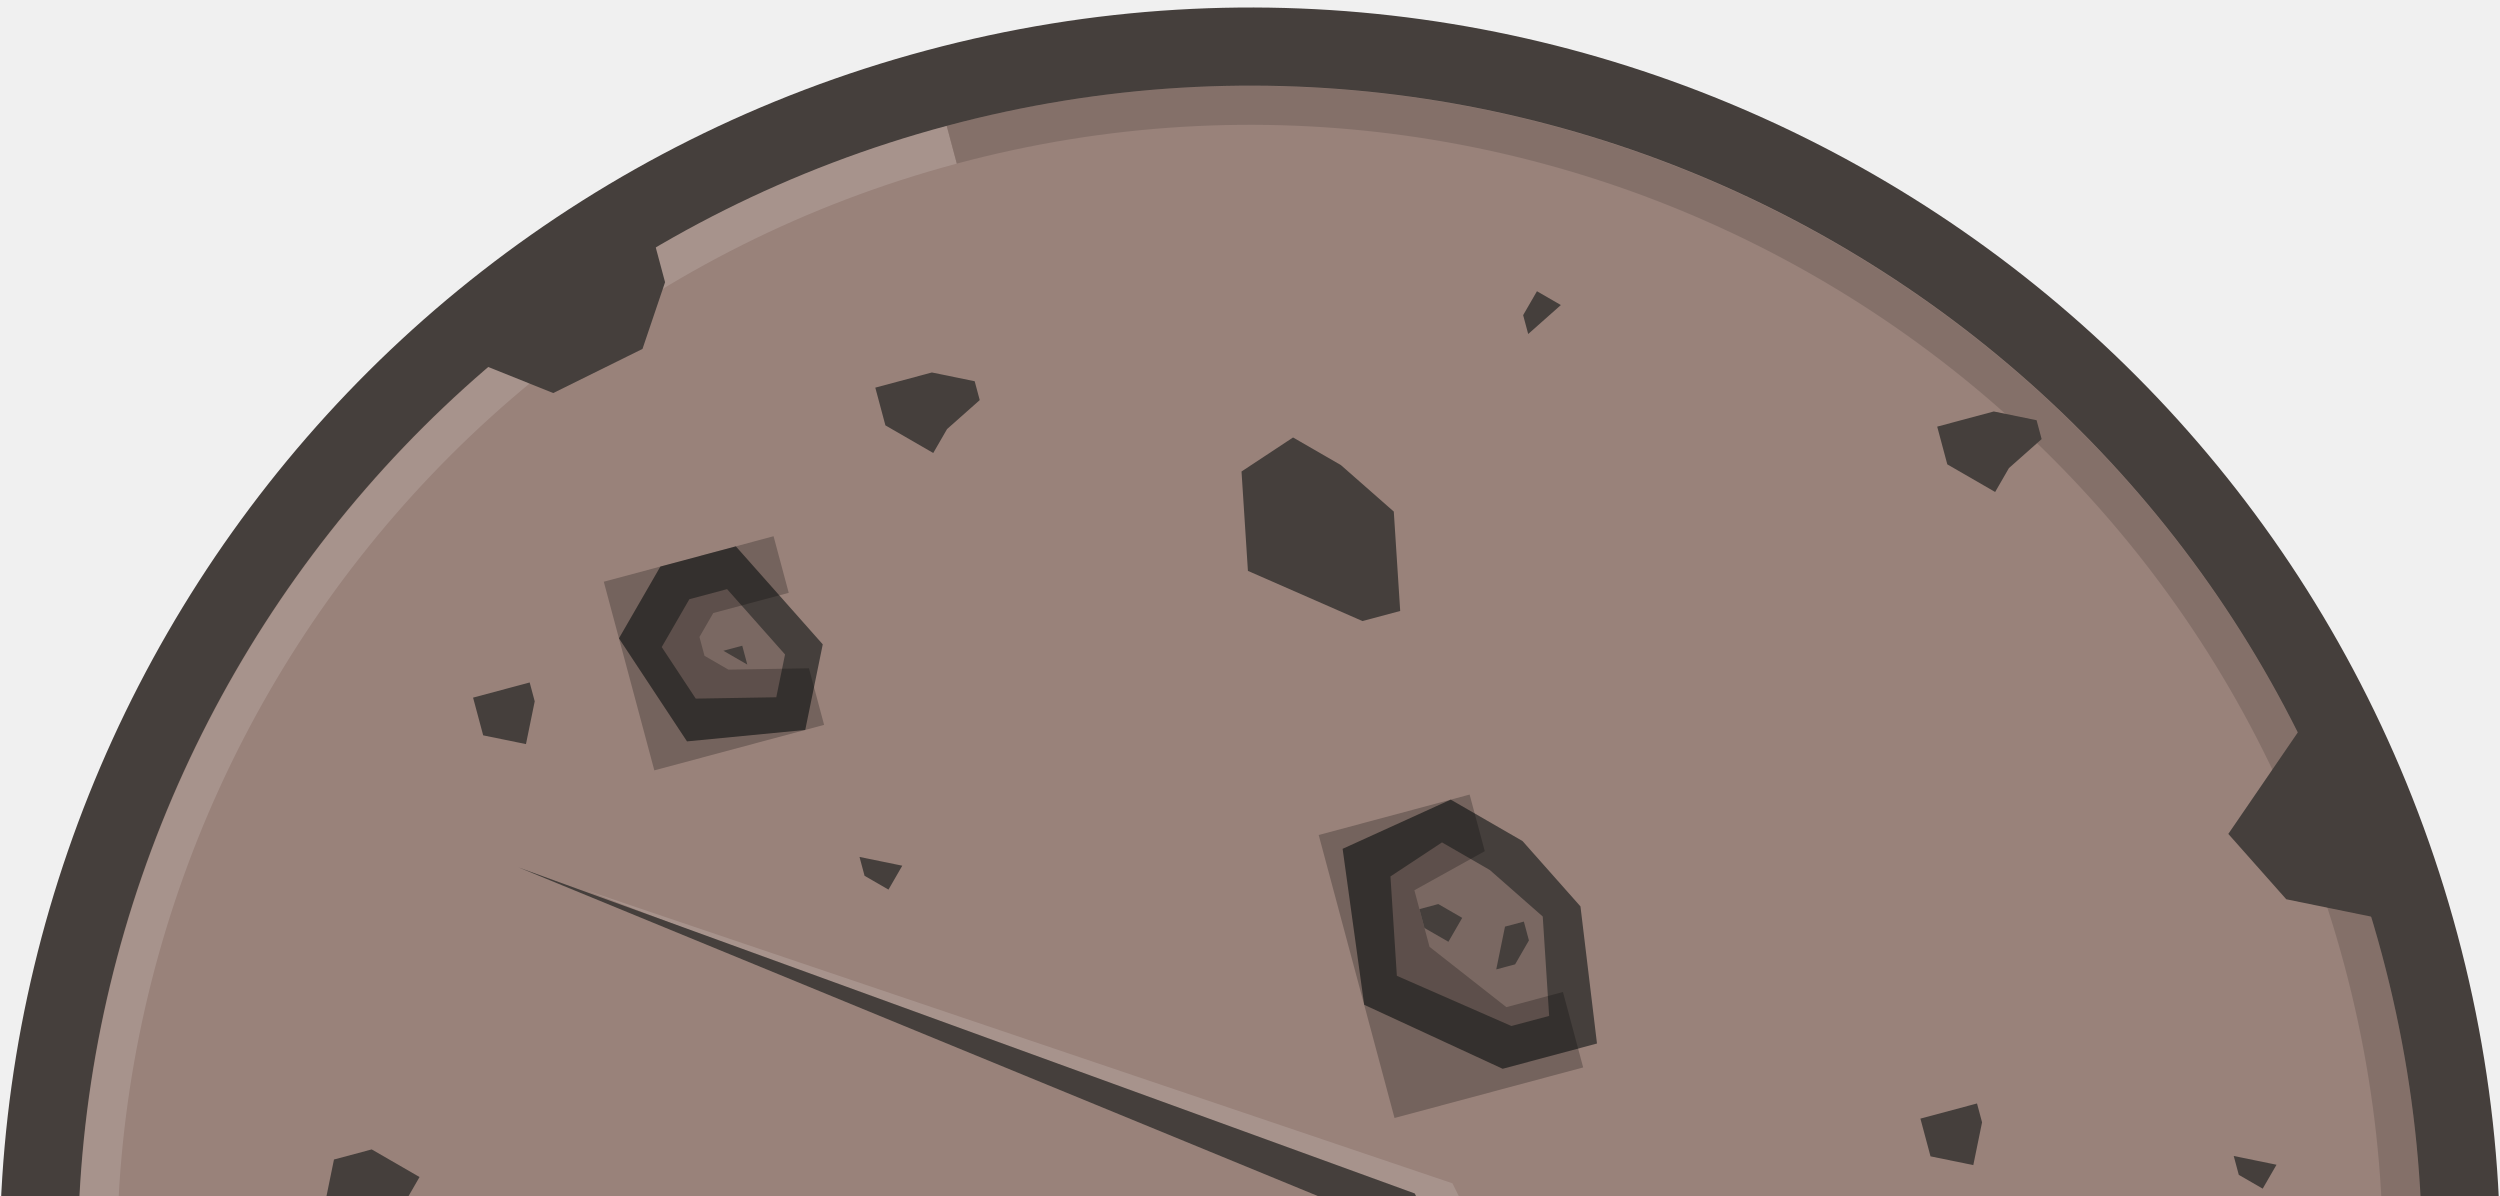
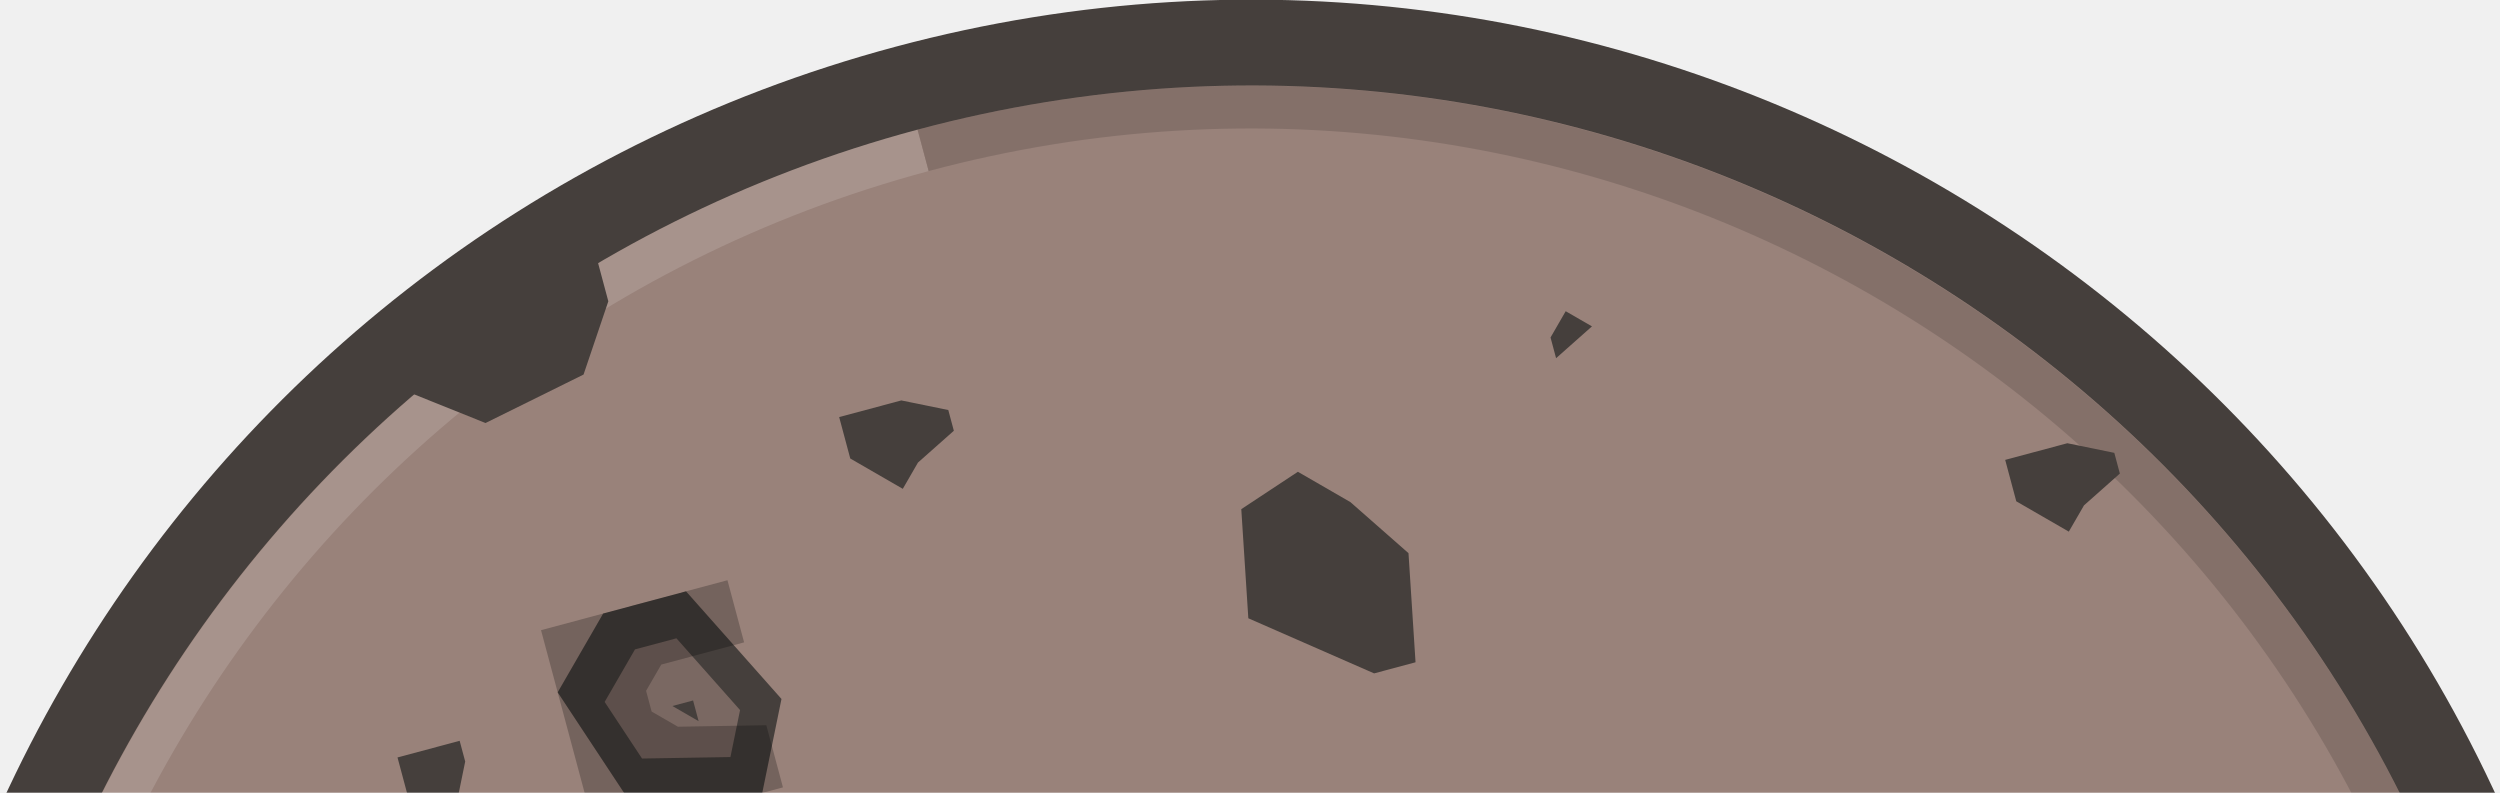
- <svg xmlns="http://www.w3.org/2000/svg" width="320px" height="153px" viewBox="0 0 320 153" version="1.1">
-   <g id="Mobile" stroke="none" stroke-width="1" fill="none" fill-rule="evenodd">
-     <g id="Mobile-/-Homepage" transform="translate(0, -4215)">
-       <g id="Mobile:-Footer" transform="translate(0, 3670)">
-         <g id="Bitmap" transform="translate(0, 170)">
-           <g id="1444971659_cookie" transform="translate(160, 536) rotate(-105) translate(-160, -536) translate(0, 376)">
-             <g id="Group">
-               <g>
-                 <circle id="Oval" fill="#453F3C" cx="160" cy="160" r="160" />
-                 <circle id="Oval" fill="#99827A" cx="160" cy="160" r="150" />
-                 <g transform="translate(10, 10)" id="Shape" opacity="0.14">
-                   <path d="M150,5 C230,5 295,70 295,150 L300,150 C300,67.25 232.75,0 150,0 C67.25,0 0,67.25 0,150 L5,150 C5,70 70,5 150,5 L150,5 Z" fill="#FFFFFF" />
-                   <path d="M150,295 C70,295 5,230 5,150 L0,150 C0,232.75 67.25,300 150,300 C232.75,300 300,232.75 300,150 L295,150 C295,230 230,295 150,295 L150,295 Z" fill="#000000" />
-                 </g>
+ <svg xmlns="http://www.w3.org/2000/svg" xmlns:xlink="http://www.w3.org/1999/xlink" width="205px" height="65px" viewBox="0 0 205 65" version="1.1">
+   <defs>
+     <rect id="path-1" x="0" y="0" width="205" height="65" />
+   </defs>
+   <g id="Desktop" stroke="none" stroke-width="1" fill="none" fill-rule="evenodd">
+     <g id="1444971659_cookie">
+       <mask id="mask-2" fill="white">
+         <use xlink:href="#path-1" />
+       </mask>
+       <use id="Mask" xlink:href="#path-1" />
+       <g mask="url(#mask-2)" id="Group">
+         <g transform="translate(102.8682, 111.9986) rotate(-105) translate(-102.8682, -111.9986) translate(-10.13184, -1.001444)">
+           <g transform="translate(0, 0)">
+             <g transform="translate(-0, -0)">
+               <ellipse id="Oval" fill="#453F3C" cx="112.55" cy="112.55" rx="112.55" ry="112.55" />
+               <ellipse id="Oval" fill="#99827A" cx="112.55" cy="112.55" rx="105.515" ry="105.515" />
+               <g transform="translate(7.034366, 7.034366)" id="Shape" opacity="0.14">
+                 <path d="M105.515,3.517 C161.79,3.517 207.514,49.241 207.514,105.515 L211.031,105.515 C211.031,47.306 163.725,-6.67910172e-13 105.515,-6.67910172e-13 C47.306,-6.67910172e-13 1.70530257e-13,47.306 1.70530257e-13,105.515 L3.517,105.515 C3.517,49.241 49.241,3.517 105.515,3.517 L105.515,3.517 Z" fill="#FFFFFF" />
+                 <path d="M105.515,207.514 C49.241,207.514 3.517,161.79 3.517,105.515 L-8.52651283e-13,105.515 C-8.52651283e-13,163.725 47.306,211.031 105.515,211.031 C163.725,211.031 211.031,163.725 211.031,105.515 L207.514,105.515 C207.514,161.79 161.79,207.514 105.515,207.514 L105.515,207.514 Z" fill="#000000" />
              </g>
-               <g transform="translate(37.5, 62.5)" id="Shape">
-                 <g transform="translate(0, 5)" fill="#FFFFFF" opacity="0.14">
-                   <path d="M20,215 L97.5,120 L122.5,115 L190,22.5 L125,120 L100,125 L30,222.5 L20,215 Z" />
-                 </g>
-                 <path d="M20,215 L97.5,120 L122.5,115 L195,20 L125,120 L100,125 L30,222.5 L20,215 Z" fill="#453F3C" />
+             </g>
+             <g transform="translate(26.37887, 43.96479)" id="Shape">
+               <g transform="translate(0, 3.517183)" fill="#FFFFFF" opacity="0.14">
+                 <path d="M14.069,151.239 L68.585,84.412 L86.171,80.895 L133.653,15.827 L87.93,84.412 L70.344,87.93 L21.103,156.515 L14.069,151.239 Z" />
              </g>
-               <g transform="translate(37.5, 27.5)" id="Shape" fill="#453F3C">
-                 <path d="M110,225 L112.5,220 L117.5,220 L117.5,227.5 L115,227.5 L110,225 Z" />
-                 <path d="M222.5,165 L220,157.5 L207.5,155 L197.5,167.5 L197.5,172.5 L210,175 L217.5,170 L222.5,165 Z" />
-                 <path d="M160,20 L155,22.5 L155,25 L150,30 L152.5,32.5 L157.5,30 L160,32.5 L165,27.5 L165,22.5 L160,20 Z" />
-                 <path d="M210,60 L212.5,55 L217.5,55 L217.5,62.5 L215,62.5 L210,60 Z" />
-                 <path d="M242.5,115 L237.5,115 L232.5,120 L235,122.5 L237.5,127.5 L240,127.5 L242.5,122.5 L242.5,115 Z" />
-                 <path d="M202.5,245 L197.5,245 L192.5,250 L195,252.5 L197.5,257.5 L200,257.5 L202.5,252.5 L202.5,245 Z" />
-                 <path d="M182.5,97.5 L180,100 L182.5,102.5 L185,97.5 L182.5,97.5 Z" />
-                 <path d="M100,257.5 L97.5,260 L100,262.5 L102.5,257.5 L100,257.5 Z" />
-                 <path d="M230,197.5 L232.5,200 L230,202.5 L227.5,197.5 L230,197.5 Z" />
-                 <path d="M125,287.5 L132.5,272.5 L142.5,267.5 L157.5,285 L125,287.5 Z" />
-                 <path d="M260,65 L252.5,75 L255,87.5 L262.5,92.5 L272.5,92.5 L260,65 Z" />
-               </g>
-               <g transform="translate(85, 102.5)" id="Shape">
-                 <g transform="translate(87.5, 80)">
-                   <path d="M2.5,27.5 L2.5,15 L15,0 L35,2.5 L37.5,17.5 L30,25 L20,30 L2.5,27.5 Z" fill="#453F3C" />
-                   <path d="M32.5,15 L30,7.5 L17.5,5 L7.5,17.5 L7.5,22.5 L20,25 L27.5,20 L32.5,15 Z" fill="#7A6862" />
-                   <path d="M30,20 L27.5,10 L20,10 L10,17.5 L10,25 L0,25 L0,0 L37.5,0 L37.5,20 L30,20 Z" opacity="0.24" fill="#000000" />
-                   <path d="M15,20 L17.5,22.5 L20,22.5 L20,20 L15,17.5 L15,20 Z" fill="#453F3C" />
-                   <path d="M25,10 L22.5,10 L20,12.5 L22.5,15 L25,12.5 L25,10 Z" fill="#453F3C" />
-                 </g>
-                 <g transform="translate(155, 0)">
-                   <path d="M0,20 L2.5,5 L17.5,0 L25,7.5 L25,17.5 L10,25 L0,20 Z" fill="#453F3C" />
-                   <path d="M15,5 L7.5,7.5 L5,17.5 L10,20 L20,15 L20,10 L15,5 Z" fill="#7A6862" />
-                   <path d="M7.5,22.5 L10,12.5 L12.5,10 L15,10 L17.5,12.5 L17.5,22.5 L25,22.5 L25,0 L0,0 L0,22.5 L7.5,22.5 Z" opacity="0.24" fill="#000000" />
-                   <path d="M12.5,12.5 L10,15 L12.5,15 L12.5,12.5 Z" fill="#453F3C" />
-                 </g>
+               <path d="M14.069,151.239 L68.585,84.412 L86.171,80.895 L137.17,14.069 L87.93,84.412 L70.344,87.93 L21.103,156.515 L14.069,151.239 Z" fill="#453F3C" />
+             </g>
+             <g transform="translate(26.37887, 19.34451)" id="Shape" fill="#453F3C">
+               <path d="M156.515,116.067 L154.756,110.791 L145.963,109.033 L138.929,117.826 L138.929,121.343 L147.722,123.101 L152.997,119.584 L156.515,116.067 Z" />
+               <path d="M147.722,42.206 L149.48,38.689 L152.997,38.689 L152.997,43.965 L151.239,43.965 L147.722,42.206 Z" />
+               <path d="M170.583,80.895 L167.066,80.895 L163.549,84.412 L165.308,86.171 L167.066,89.688 L168.825,89.688 L170.583,86.171 L170.583,80.895 Z" />
+               <path d="M142.446,172.342 L138.929,172.342 L135.412,175.859 L137.17,177.618 L138.929,181.135 L140.687,181.135 L142.446,177.618 L142.446,172.342 Z" />
+               <path d="M161.79,138.929 L163.549,140.687 L161.79,142.446 L160.032,138.929 L161.79,138.929 Z" />
+               <path d="M87.93,202.238 L93.205,191.686 L100.24,188.169 L110.791,200.479 L87.93,202.238 Z" />
+               <path d="M182.894,45.723 L177.618,52.758 L179.376,61.551 L184.652,65.068 L191.686,65.068 L182.894,45.723 Z" />
+             </g>
+             <g transform="translate(59.79211, 72.10225)" id="Shape">
+               <g transform="translate(109.0327, -0)">
+                 <path d="M-1.33582034e-12,14.069 L1.759,3.517 L12.31,-2.55795385e-13 L17.586,5.276 L17.586,12.31 L7.034,17.586 L-1.33582034e-12,14.069 Z" fill="#453F3C" />
+                 <path d="M10.552,3.517 L5.276,5.276 L3.517,12.31 L7.034,14.069 L14.069,10.552 L14.069,7.034 L10.552,3.517 Z" fill="#7A6862" />
+                 <path d="M5.276,15.827 L7.034,8.793 L8.793,7.034 L10.552,7.034 L12.31,8.793 L12.31,15.827 L17.586,15.827 L17.586,-3.55271368e-13 L-1.30739863e-12,-3.55271368e-13 L-1.30739863e-12,15.827 L5.276,15.827 Z" fill="#000000" opacity="0.24" />
+                 <path d="M8.793,8.793 L7.034,10.552 L8.793,10.552 L8.793,8.793 Z" fill="#453F3C" />
              </g>
            </g>
          </g>
        </g>
      </g>
    </g>
  </g>
</svg>
